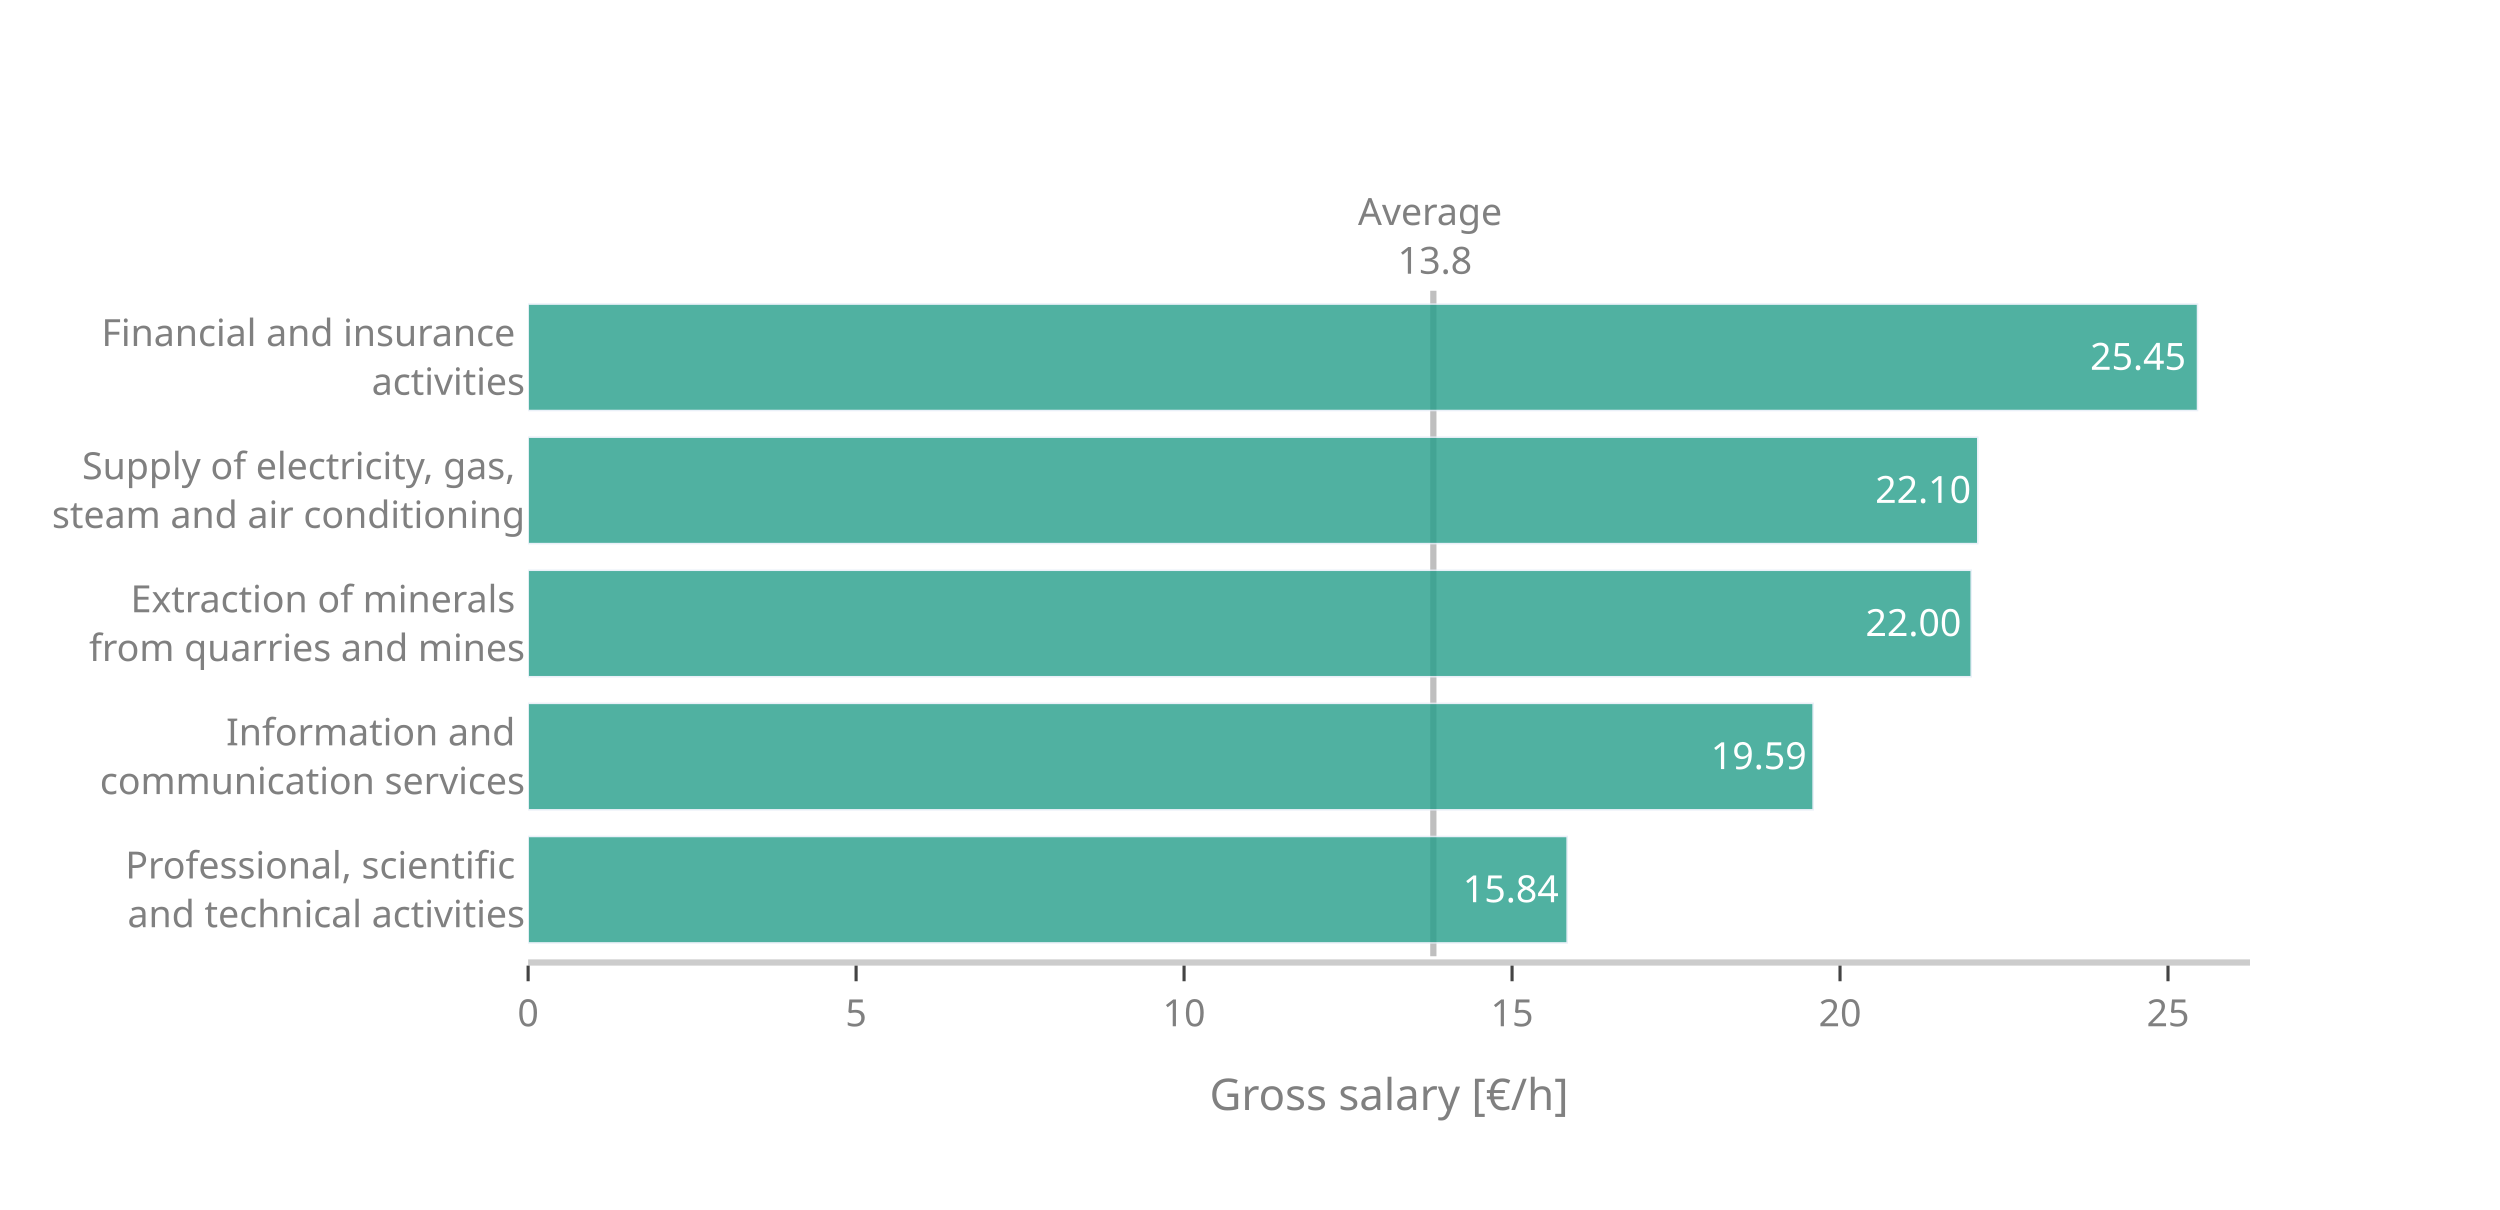
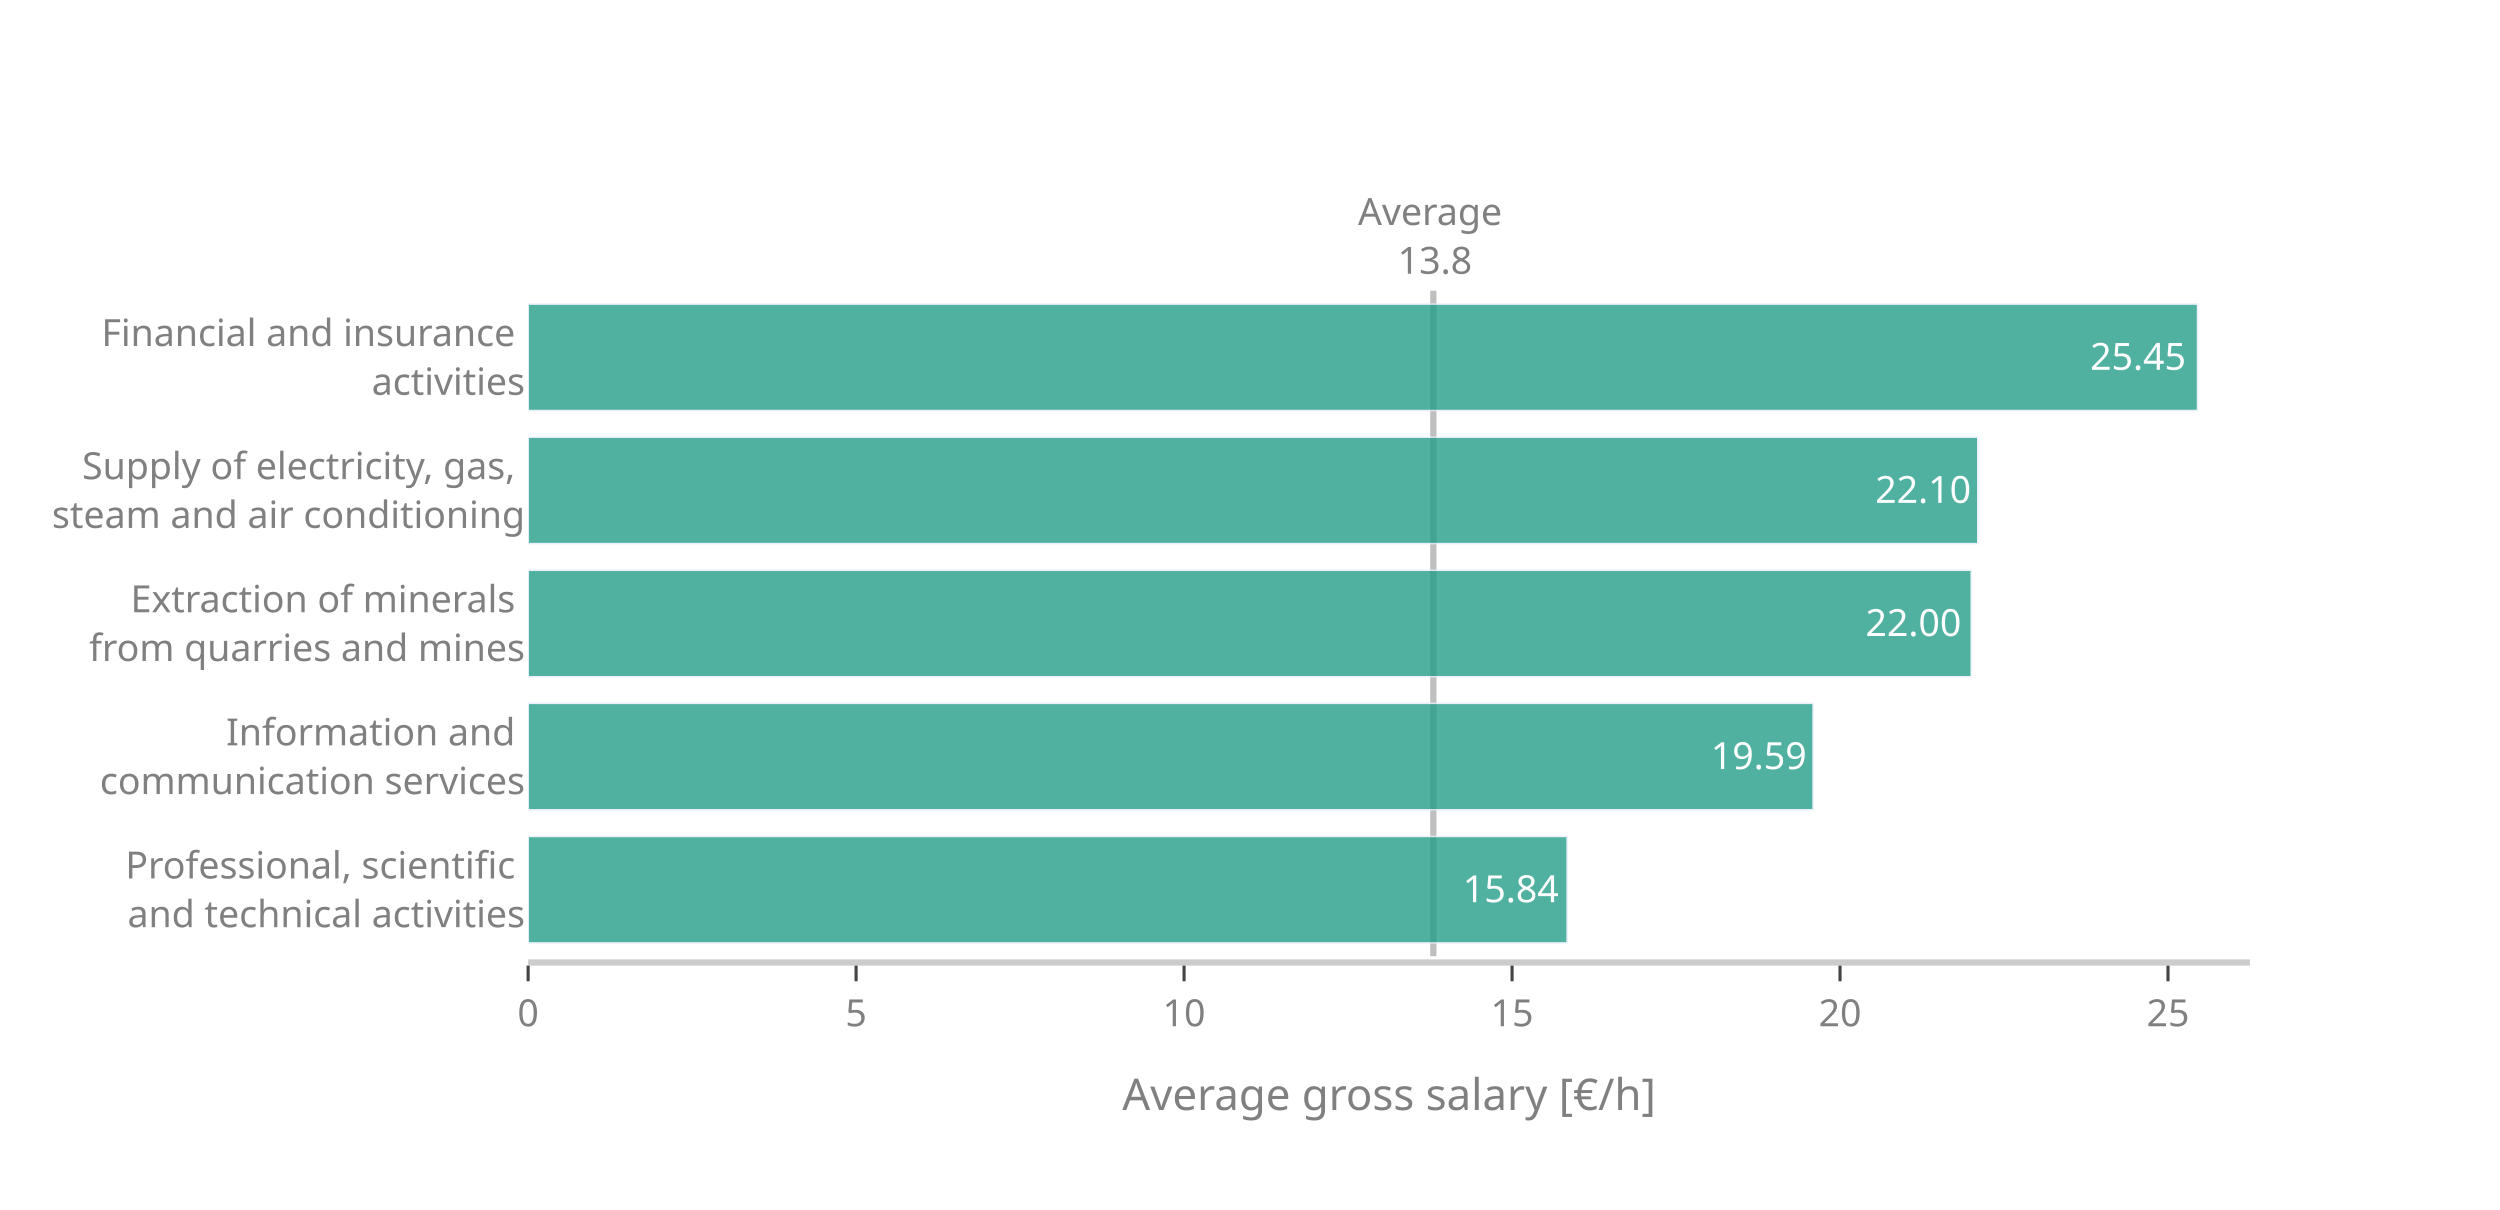
<svg xmlns="http://www.w3.org/2000/svg" class="main-svg" width="800" height="387" style="" viewBox="0 0 800 387">
  <rect x="0" y="0" width="800" height="387" style="fill: rgb(255, 255, 255); fill-opacity: 1;" />
-   <defs id="defs-fca702">
+   <defs id="defs-d6929d">
    <g class="clips">
-       <clipPath id="clipfca702xyplot" class="plotclip">
+       <clipPath id="clipd6929dxyplot" class="plotclip">
        <rect width="551" height="247" />
      </clipPath>
-       <clipPath class="axesclip" id="clipfca702x">
+       <clipPath class="axesclip" id="clipd6929dx">
        <rect x="169" y="0" width="551" height="387" />
      </clipPath>
-       <clipPath class="axesclip" id="clipfca702y">
+       <clipPath class="axesclip" id="clipd6929dy">
        <rect x="0" y="60" width="800" height="247" />
      </clipPath>
-       <clipPath class="axesclip" id="clipfca702xy">
+       <clipPath class="axesclip" id="clipd6929dxy">
        <rect x="169" y="60" width="551" height="247" />
      </clipPath>
    </g>
    <g class="gradients" />
    <g class="patterns" />
  </defs>
  <g class="bglayer" />
  <g class="layer-below">
    <g class="imagelayer" />
    <g class="shapelayer" />
  </g>
  <g class="cartesianlayer">
    <g class="subplot xy">
      <g class="layer-subplot">
        <g class="shapelayer">
-           <path data-index="0" fill-rule="evenodd" d="M458.67,306L458.67,93.04" clip-path="url(#clipfca702xy)" style="opacity: 0.5; stroke: rgb(128, 128, 128); stroke-opacity: 1; fill: rgb(0, 0, 0); fill-opacity: 0; stroke-width: 2px;" />
+           <path data-index="0" fill-rule="evenodd" d="M458.67,306L458.67,93.04" clip-path="url(#clipd6929dxy)" style="opacity: 0.5; stroke: rgb(128, 128, 128); stroke-opacity: 1; fill: rgb(0, 0, 0); fill-opacity: 0; stroke-width: 2px;" />
        </g>
        <g class="imagelayer" />
      </g>
      <g class="gridlayer">
        <g class="x">
          <path class="xgrid crisp" transform="translate(273.95,0)" d="M0,60v247" style="stroke: rgb(255, 255, 255); stroke-opacity: 1; stroke-width: 1px;" />
          <path class="xgrid crisp" transform="translate(378.9,0)" d="M0,60v247" style="stroke: rgb(255, 255, 255); stroke-opacity: 1; stroke-width: 1px;" />
          <path class="xgrid crisp" transform="translate(483.86,0)" d="M0,60v247" style="stroke: rgb(255, 255, 255); stroke-opacity: 1; stroke-width: 1px;" />
          <path class="xgrid crisp" transform="translate(588.81,0)" d="M0,60v247" style="stroke: rgb(255, 255, 255); stroke-opacity: 1; stroke-width: 1px;" />
          <path class="xgrid crisp" transform="translate(693.76,0)" d="M0,60v247" style="stroke: rgb(255, 255, 255); stroke-opacity: 1; stroke-width: 1px;" />
        </g>
        <g class="y" />
      </g>
      <g class="zerolinelayer">
        <path class="xzl zl crisp" transform="translate(169,0)" d="M0,60v247" style="stroke: rgb(255, 255, 255); stroke-opacity: 1; stroke-width: 2px;" />
      </g>
      <path class="xlines-below" />
      <path class="ylines-below" />
      <g class="overlines-below" />
      <g class="xaxislayer-below" />
      <g class="yaxislayer-below" />
      <g class="overaxes-below" />
-       <g class="plot" transform="translate(169,60)" clip-path="url(#clipfca702xyplot)">
+       <g class="plot" transform="translate(169,60)" clip-path="url(#clipd6929dxyplot)">
        <g class="barlayer mlayer">
          <g class="trace bars" style="opacity: 0.8;">
            <g class="points">
              <g class="point">
                <path d="M0,241.74V207.67H332.49V241.74Z" style="vector-effect: non-scaling-stroke; opacity: 1; stroke-width: 0.5px; fill: rgb(36, 158, 137); fill-opacity: 1; stroke: rgb(229, 236, 246); stroke-opacity: 1;" />
                <text class="bartext bartext-inside" text-anchor="middle" data-notex="1" x="0" y="0" style="font-family: 'Bahnschrift Light'; font-size: 12px; fill: rgb(255, 255, 255); fill-opacity: 1; white-space: pre;" transform="translate(314.4588,228.705)">15.84 </text>
              </g>
              <g class="point">
                <path d="M0,199.15V165.07H411.2V199.15Z" style="vector-effect: non-scaling-stroke; opacity: 1; stroke-width: 0.5px; fill: rgb(36, 158, 137); fill-opacity: 1; stroke: rgb(229, 236, 246); stroke-opacity: 1;" />
                <text class="bartext bartext-inside" text-anchor="middle" data-notex="1" x="0" y="0" style="font-family: 'Bahnschrift Light'; font-size: 12px; fill: rgb(255, 255, 255); fill-opacity: 1; white-space: pre;" transform="translate(393.8094,186.11)">19.59 </text>
              </g>
              <g class="point">
                <path d="M0,156.56V122.48H461.79V156.56Z" style="vector-effect: non-scaling-stroke; opacity: 1; stroke-width: 0.5px; fill: rgb(36, 158, 137); fill-opacity: 1; stroke: rgb(229, 236, 246); stroke-opacity: 1;" />
                <text class="bartext bartext-inside" text-anchor="middle" data-notex="1" x="0" y="0" style="font-family: 'Bahnschrift Light'; font-size: 12px; fill: rgb(255, 255, 255); fill-opacity: 1; white-space: pre;" transform="translate(443.29,143.52)">22.00 </text>
              </g>
              <g class="point">
                <path d="M0,113.96V79.89H463.89V113.96Z" style="vector-effect: non-scaling-stroke; opacity: 1; stroke-width: 0.5px; fill: rgb(36, 158, 137); fill-opacity: 1; stroke: rgb(229, 236, 246); stroke-opacity: 1;" />
                <text class="bartext bartext-inside" text-anchor="middle" data-notex="1" x="0" y="0" style="font-family: 'Bahnschrift Light'; font-size: 12px; fill: rgb(255, 255, 255); fill-opacity: 1; white-space: pre;" transform="translate(446.4056,100.925)">22.10 </text>
              </g>
              <g class="point">
                <path d="M0,71.37V37.3H534.21V71.37Z" style="vector-effect: non-scaling-stroke; opacity: 1; stroke-width: 0.5px; fill: rgb(36, 158, 137); fill-opacity: 1; stroke: rgb(229, 236, 246); stroke-opacity: 1;" />
                <text class="bartext bartext-inside" text-anchor="middle" data-notex="1" x="0" y="0" style="font-family: 'Bahnschrift Light'; font-size: 12px; fill: rgb(255, 255, 255); fill-opacity: 1; white-space: pre;" transform="translate(515.1788,58.335)">25.45 </text>
              </g>
            </g>
          </g>
        </g>
      </g>
      <g class="overplot" />
      <path class="xlines-above crisp" d="M169,308H720" style="fill: none; stroke-width: 2px; stroke: rgb(204, 204, 204); stroke-opacity: 1;" />
      <path class="ylines-above crisp" d="M0,0" style="fill: none;" />
      <g class="overlines-above" />
      <g class="xaxislayer-above">
        <path class="xtick ticks crisp" d="M0,309v5" transform="translate(169,0)" style="stroke: rgb(68, 68, 68); stroke-opacity: 1; stroke-width: 1px;" />
        <path class="xtick ticks crisp" d="M0,309v5" transform="translate(273.95,0)" style="stroke: rgb(68, 68, 68); stroke-opacity: 1; stroke-width: 1px;" />
        <path class="xtick ticks crisp" d="M0,309v5" transform="translate(378.9,0)" style="stroke: rgb(68, 68, 68); stroke-opacity: 1; stroke-width: 1px;" />
        <path class="xtick ticks crisp" d="M0,309v5" transform="translate(483.86,0)" style="stroke: rgb(68, 68, 68); stroke-opacity: 1; stroke-width: 1px;" />
        <path class="xtick ticks crisp" d="M0,309v5" transform="translate(588.81,0)" style="stroke: rgb(68, 68, 68); stroke-opacity: 1; stroke-width: 1px;" />
        <path class="xtick ticks crisp" d="M0,309v5" transform="translate(693.76,0)" style="stroke: rgb(68, 68, 68); stroke-opacity: 1; stroke-width: 1px;" />
        <g class="xtick">
          <text text-anchor="middle" x="0" y="328.4" transform="translate(169,0)" style="font-family: 'Bahnschrift Light'; font-size: 12px; fill: rgb(128, 128, 128); fill-opacity: 1; white-space: pre; opacity: 1;">0</text>
        </g>
        <g class="xtick">
          <text text-anchor="middle" x="0" y="328.4" style="font-family: 'Bahnschrift Light'; font-size: 12px; fill: rgb(128, 128, 128); fill-opacity: 1; white-space: pre; opacity: 1;" transform="translate(273.95,0)">5</text>
        </g>
        <g class="xtick">
          <text text-anchor="middle" x="0" y="328.4" style="font-family: 'Bahnschrift Light'; font-size: 12px; fill: rgb(128, 128, 128); fill-opacity: 1; white-space: pre; opacity: 1;" transform="translate(378.9,0)">10</text>
        </g>
        <g class="xtick">
          <text text-anchor="middle" x="0" y="328.4" style="font-family: 'Bahnschrift Light'; font-size: 12px; fill: rgb(128, 128, 128); fill-opacity: 1; white-space: pre; opacity: 1;" transform="translate(483.86,0)">15</text>
        </g>
        <g class="xtick">
          <text text-anchor="middle" x="0" y="328.4" style="font-family: 'Bahnschrift Light'; font-size: 12px; fill: rgb(128, 128, 128); fill-opacity: 1; white-space: pre; opacity: 1;" transform="translate(588.81,0)">20</text>
        </g>
        <g class="xtick">
          <text text-anchor="middle" x="0" y="328.4" style="font-family: 'Bahnschrift Light'; font-size: 12px; fill: rgb(128, 128, 128); fill-opacity: 1; white-space: pre; opacity: 1;" transform="translate(693.76,0)">25</text>
        </g>
      </g>
      <g class="yaxislayer-above">
        <g class="ytick">
          <text text-anchor="end" x="168" y="4.2" transform="translate(0,284.7)translate(0,-7.8)" style="font-family: 'Bahnschrift Light'; font-size: 12px; fill: rgb(128, 128, 128); fill-opacity: 1; white-space: pre; opacity: 1;">
            <tspan class="line" dy="0em" x="168" y="4.2">Professional, scientific  </tspan>
            <tspan class="line" dy="1.3em" x="168" y="4.2">and technical activities  </tspan>
          </text>
        </g>
        <g class="ytick">
          <text text-anchor="end" x="168" y="4.2" transform="translate(0,242.11)translate(0,-7.8)" style="font-family: 'Bahnschrift Light'; font-size: 12px; fill: rgb(128, 128, 128); fill-opacity: 1; white-space: pre; opacity: 1;">
            <tspan class="line" dy="0em" x="168" y="4.2">Information and  </tspan>
            <tspan class="line" dy="1.3em" x="168" y="4.2">      communication services  </tspan>
          </text>
        </g>
        <g class="ytick">
          <text text-anchor="end" x="168" y="4.2" transform="translate(0,199.52)translate(0,-7.8)" style="font-family: 'Bahnschrift Light'; font-size: 12px; fill: rgb(128, 128, 128); fill-opacity: 1; white-space: pre; opacity: 1;">
            <tspan class="line" dy="0em" x="168" y="4.2">Extraction of minerals  </tspan>
            <tspan class="line" dy="1.3em" x="168" y="4.2">from quarries and mines  </tspan>
          </text>
        </g>
        <g class="ytick">
          <text text-anchor="end" x="168" y="4.2" transform="translate(0,156.93)translate(0,-7.8)" style="font-family: 'Bahnschrift Light'; font-size: 12px; fill: rgb(128, 128, 128); fill-opacity: 1; white-space: pre; opacity: 1;">
            <tspan class="line" dy="0em" x="168" y="4.2">Supply of electricity, gas,  </tspan>
            <tspan class="line" dy="1.3em" x="168" y="4.2">steam and air conditioning  </tspan>
          </text>
        </g>
        <g class="ytick">
          <text text-anchor="end" x="168" y="4.2" transform="translate(0,114.33)translate(0,-7.8)" style="font-family: 'Bahnschrift Light'; font-size: 12px; fill: rgb(128, 128, 128); fill-opacity: 1; white-space: pre; opacity: 1;">
            <tspan class="line" dy="0em" x="168" y="4.2">Financial and insurance  </tspan>
            <tspan class="line" dy="1.3em" x="168" y="4.2">activities  </tspan>
          </text>
        </g>
      </g>
      <g class="overaxes-above" />
    </g>
  </g>
  <g class="polarlayer" />
  <g class="ternarylayer" />
  <g class="geolayer" />
  <g class="funnelarealayer" />
  <g class="pielayer" />
  <g class="iciclelayer" />
  <g class="treemaplayer" />
  <g class="sunburstlayer" />
  <g class="glimages" />
-   <defs id="topdefs-fca702">
+   <defs id="topdefs-d6929d">
    <g class="clips" />
  </defs>
  <g class="layer-above">
    <g class="imagelayer" />
    <g class="shapelayer" />
  </g>
  <g class="infolayer">
    <g class="g-gtitle" />
    <g class="g-xtitle">
-       <text class="xtitle" x="444.5" y="355.206" text-anchor="middle" style="font-family: 'Bahnschrift Light'; font-size: 14px; fill: rgb(128, 128, 128); opacity: 1; font-weight: normal; white-space: pre;">Gross salary [€/h]</text>
+       <text class="xtitle" x="444.5" y="355.206" text-anchor="middle" style="font-family: 'Bahnschrift Light'; font-size: 14px; fill: rgb(128, 128, 128); opacity: 1; font-weight: normal; white-space: pre;">Average gross salary [€/h]</text>
    </g>
    <g class="g-ytitle" />
    <g class="annotation" data-index="0" style="opacity: 1;">
      <g class="annotation-text-g" transform="rotate(0,458.67,76)">
        <g class="cursor-pointer" transform="translate(434,60)">
          <rect class="bg" x="0.5" y="0.5" width="48" height="31" style="stroke-width: 1px; stroke: rgb(0, 0, 0); stroke-opacity: 0; fill: rgb(0, 0, 0); fill-opacity: 0;" />
          <text class="annotation-text" text-anchor="middle" x="25.172" y="12" style="font-family: 'Bahnschrift Light'; font-size: 12px; fill: rgb(128, 128, 128); fill-opacity: 1; white-space: pre;">
            <tspan class="line" dy="0em" x="25.172" y="12">Average</tspan>
            <tspan class="line" dy="1.3em" x="25.172" y="12">13.8</tspan>
          </text>
        </g>
      </g>
    </g>
  </g>
</svg>
